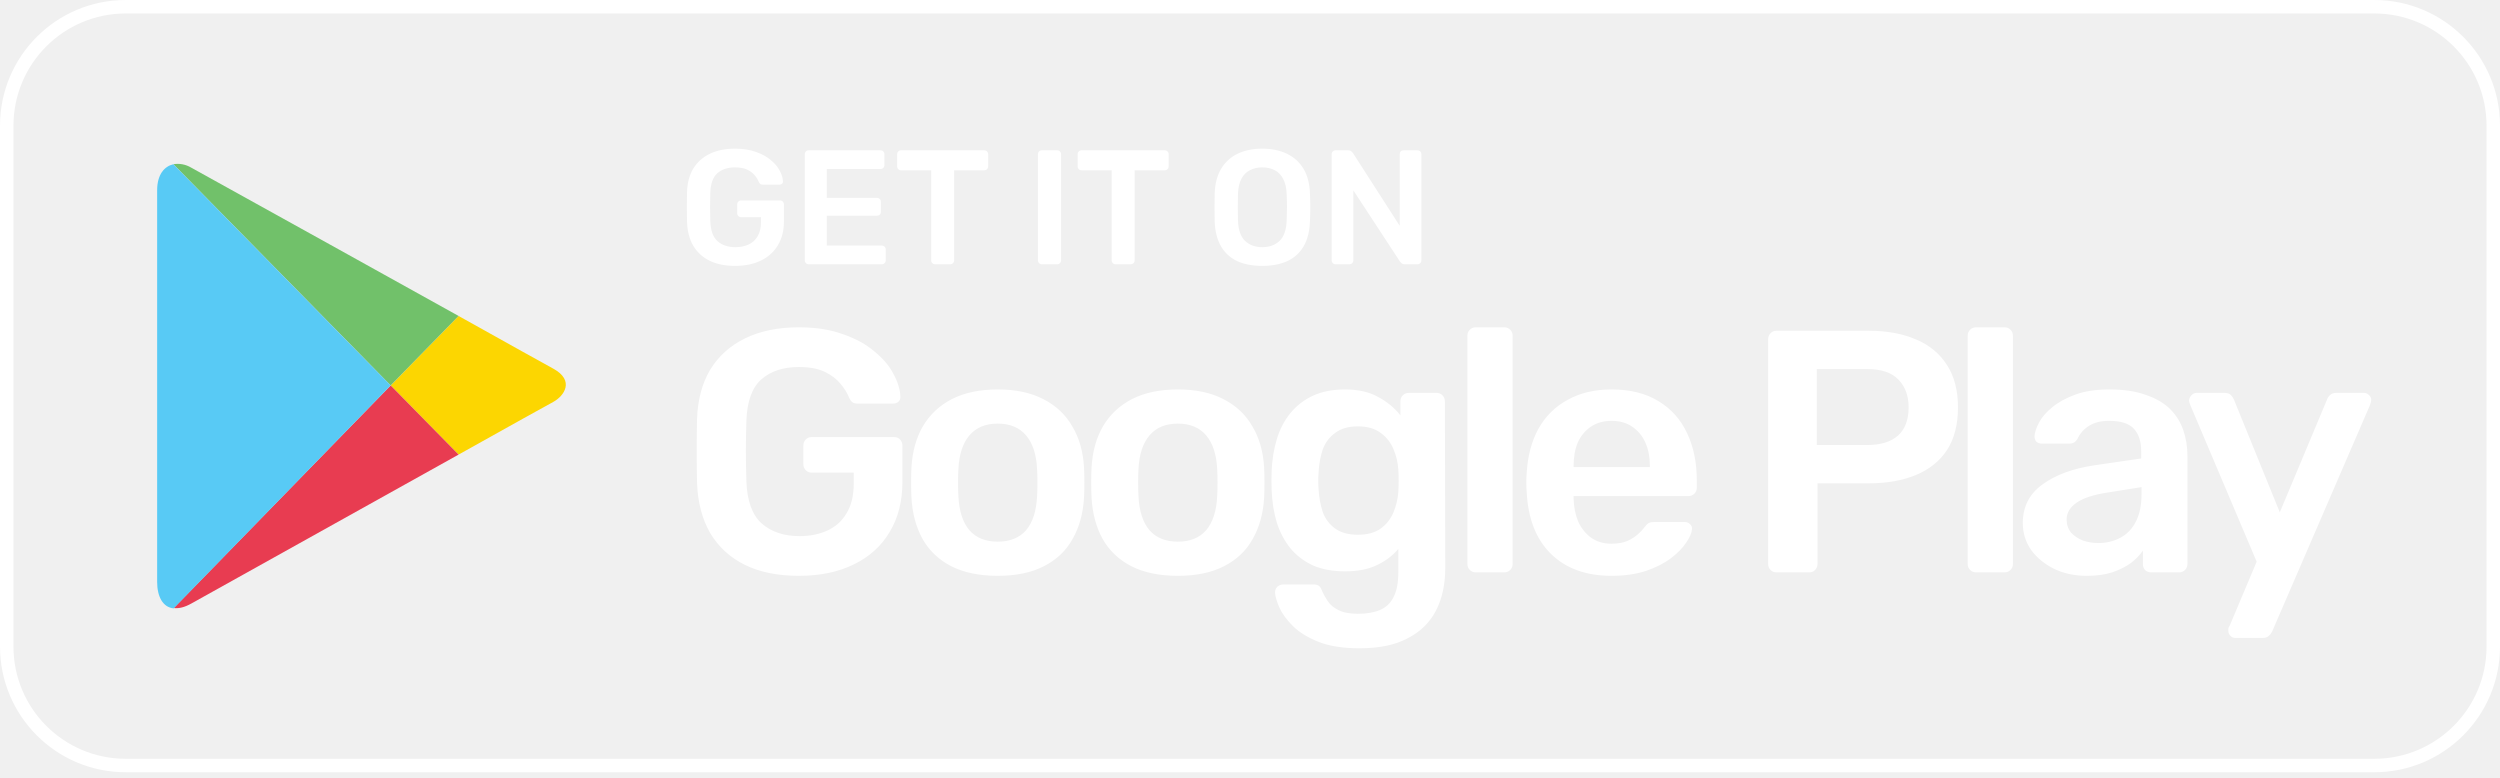
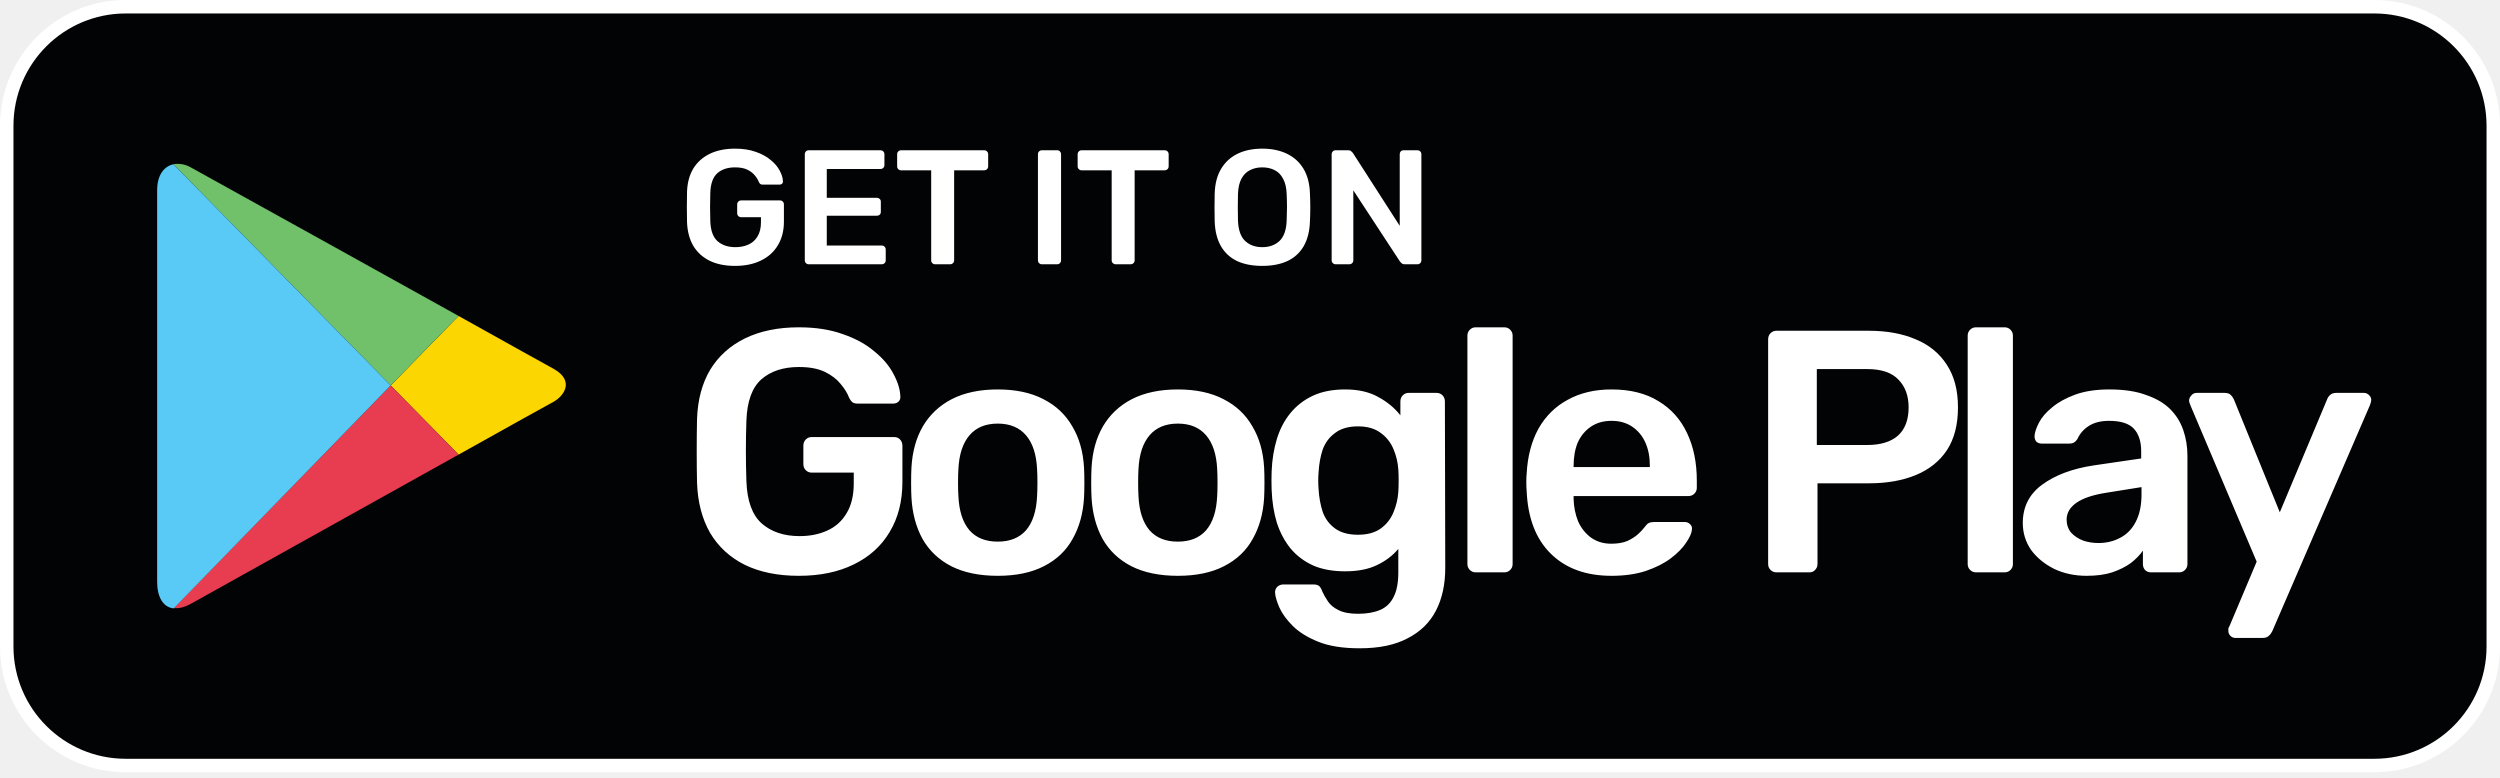
<svg xmlns="http://www.w3.org/2000/svg" width="148" height="46" viewBox="0 0 148 46" fill="none">
+   <rect x="0.399" y="0.399" width="147.203" height="44.919" rx="7.043" fill="#020304" />
  <rect x="0.399" y="0.399" width="147.203" height="44.919" rx="7.043" stroke="white" stroke-width="0.797" />
-   <path d="M27.148 26.912C30.209 25.201 32.549 23.898 32.749 23.796C33.389 23.45 34.05 22.534 32.749 21.821C32.329 21.597 30.069 20.334 27.148 18.705L23.127 22.819L27.148 26.912Z" fill="#FCD601" />
+   <path d="M27.148 26.913C30.209 25.202 32.55 23.898 32.75 23.797C33.39 23.45 34.05 22.534 32.75 21.821C32.33 21.597 30.069 20.334 27.148 18.705L23.127 22.819L27.148 26.913Z" fill="#FCD601" />
  <path d="M23.127 22.818L10.283 35.995C10.583 36.036 10.923 35.955 11.323 35.731C12.164 35.262 21.086 30.293 27.148 26.912L23.127 22.818Z" fill="#E83C51" />
-   <path d="M23.127 22.818L27.148 18.704C27.148 18.704 12.224 10.415 11.323 9.926C10.983 9.723 10.603 9.662 10.263 9.723L23.127 22.818Z" fill="#71C16A" />
+   <path d="M23.126 22.818L27.148 18.704C27.148 18.704 12.223 10.415 11.323 9.926C10.983 9.723 10.603 9.662 10.263 9.723L23.126 22.818Z" fill="#71C16A" />
  <path d="M23.127 22.818L10.263 9.723C9.743 9.845 9.303 10.313 9.303 11.271C9.303 12.798 9.303 33.164 9.303 34.447C9.303 35.323 9.643 35.955 10.283 36.016L23.127 22.818Z" fill="#58CAF5" />
-   <path d="M43.516 15.741C42.925 15.741 42.42 15.639 42.002 15.433C41.591 15.227 41.27 14.932 41.038 14.546C40.813 14.154 40.691 13.688 40.672 13.148C40.665 12.872 40.662 12.576 40.662 12.261C40.662 11.94 40.665 11.638 40.672 11.355C40.691 10.822 40.813 10.365 41.038 9.986C41.27 9.607 41.594 9.314 42.012 9.109C42.436 8.903 42.937 8.8 43.516 8.8C43.985 8.8 44.396 8.864 44.75 8.993C45.103 9.115 45.396 9.276 45.627 9.475C45.865 9.668 46.042 9.877 46.157 10.102C46.279 10.327 46.344 10.536 46.35 10.728C46.356 10.786 46.34 10.834 46.302 10.873C46.263 10.912 46.212 10.931 46.148 10.931H45.155C45.09 10.931 45.042 10.918 45.01 10.892C44.978 10.867 44.949 10.828 44.923 10.777C44.872 10.642 44.792 10.51 44.682 10.381C44.573 10.246 44.425 10.134 44.239 10.044C44.053 9.954 43.811 9.909 43.516 9.909C43.079 9.909 42.728 10.025 42.465 10.256C42.208 10.487 42.07 10.87 42.05 11.403C42.031 11.962 42.031 12.528 42.05 13.1C42.07 13.646 42.211 14.038 42.475 14.276C42.745 14.514 43.098 14.633 43.535 14.633C43.824 14.633 44.081 14.581 44.306 14.479C44.538 14.376 44.718 14.215 44.846 13.996C44.981 13.778 45.049 13.498 45.049 13.158V12.859H43.873C43.808 12.859 43.754 12.836 43.709 12.791C43.664 12.746 43.641 12.689 43.641 12.618V12.107C43.641 12.036 43.664 11.978 43.709 11.933C43.754 11.888 43.808 11.866 43.873 11.866H46.177C46.247 11.866 46.302 11.888 46.34 11.933C46.386 11.978 46.408 12.036 46.408 12.107V13.119C46.408 13.659 46.289 14.125 46.051 14.517C45.82 14.909 45.486 15.211 45.049 15.423C44.618 15.635 44.107 15.741 43.516 15.741ZM47.875 15.645C47.811 15.645 47.756 15.623 47.711 15.578C47.666 15.533 47.644 15.478 47.644 15.414V9.138C47.644 9.067 47.666 9.009 47.711 8.964C47.756 8.919 47.811 8.897 47.875 8.897H52.117C52.188 8.897 52.246 8.919 52.291 8.964C52.336 9.009 52.358 9.067 52.358 9.138V9.774C52.358 9.838 52.336 9.893 52.291 9.938C52.246 9.983 52.188 10.005 52.117 10.005H48.945V11.712H51.905C51.976 11.712 52.033 11.734 52.078 11.779C52.123 11.818 52.146 11.872 52.146 11.943V12.541C52.146 12.611 52.123 12.669 52.078 12.714C52.033 12.753 51.976 12.772 51.905 12.772H48.945V14.536H52.194C52.265 14.536 52.323 14.559 52.368 14.604C52.413 14.649 52.435 14.707 52.435 14.777V15.414C52.435 15.478 52.413 15.533 52.368 15.578C52.323 15.623 52.265 15.645 52.194 15.645H47.875ZM55.357 15.645C55.293 15.645 55.238 15.623 55.193 15.578C55.148 15.533 55.126 15.478 55.126 15.414V10.082H53.342C53.278 10.082 53.223 10.06 53.178 10.015C53.133 9.97 53.111 9.915 53.111 9.851V9.138C53.111 9.067 53.133 9.009 53.178 8.964C53.223 8.919 53.278 8.897 53.342 8.897H58.259C58.33 8.897 58.387 8.919 58.432 8.964C58.477 9.009 58.5 9.067 58.5 9.138V9.851C58.5 9.915 58.477 9.97 58.432 10.015C58.387 10.06 58.33 10.082 58.259 10.082H56.485V15.414C56.485 15.478 56.462 15.533 56.417 15.578C56.372 15.623 56.315 15.645 56.244 15.645H55.357ZM61.677 15.645C61.613 15.645 61.558 15.623 61.513 15.578C61.468 15.533 61.446 15.478 61.446 15.414V9.128C61.446 9.064 61.468 9.009 61.513 8.964C61.558 8.919 61.613 8.897 61.677 8.897H62.583C62.654 8.897 62.709 8.919 62.747 8.964C62.792 9.009 62.815 9.064 62.815 9.128V15.414C62.815 15.478 62.792 15.533 62.747 15.578C62.709 15.623 62.654 15.645 62.583 15.645H61.677ZM66.043 15.645C65.978 15.645 65.924 15.623 65.879 15.578C65.834 15.533 65.811 15.478 65.811 15.414V10.082H64.028C63.963 10.082 63.909 10.06 63.864 10.015C63.819 9.97 63.796 9.915 63.796 9.851V9.138C63.796 9.067 63.819 9.009 63.864 8.964C63.909 8.919 63.963 8.897 64.028 8.897H68.944C69.015 8.897 69.073 8.919 69.118 8.964C69.163 9.009 69.185 9.067 69.185 9.138V9.851C69.185 9.915 69.163 9.97 69.118 10.015C69.073 10.06 69.015 10.082 68.944 10.082H67.171V15.414C67.171 15.478 67.148 15.533 67.103 15.578C67.058 15.623 67 15.645 66.93 15.645H66.043ZM74.725 15.741C74.153 15.741 73.661 15.648 73.249 15.462C72.838 15.269 72.517 14.977 72.285 14.585C72.054 14.186 71.929 13.691 71.909 13.1C71.903 12.823 71.9 12.55 71.9 12.28C71.9 12.011 71.903 11.734 71.909 11.451C71.929 10.867 72.057 10.378 72.295 9.986C72.533 9.594 72.858 9.298 73.269 9.099C73.687 8.9 74.172 8.8 74.725 8.8C75.277 8.8 75.763 8.9 76.18 9.099C76.598 9.298 76.926 9.594 77.164 9.986C77.401 10.378 77.53 10.867 77.549 11.451C77.562 11.734 77.569 12.011 77.569 12.28C77.569 12.55 77.562 12.823 77.549 13.1C77.53 13.691 77.405 14.186 77.173 14.585C76.942 14.977 76.617 15.269 76.2 15.462C75.788 15.648 75.297 15.741 74.725 15.741ZM74.725 14.633C75.142 14.633 75.483 14.511 75.746 14.266C76.01 14.016 76.151 13.611 76.171 13.052C76.183 12.769 76.19 12.509 76.19 12.271C76.19 12.027 76.183 11.766 76.171 11.49C76.158 11.117 76.087 10.815 75.959 10.584C75.836 10.346 75.669 10.176 75.457 10.073C75.245 9.964 75.001 9.909 74.725 9.909C74.455 9.909 74.214 9.964 74.001 10.073C73.789 10.176 73.619 10.346 73.491 10.584C73.368 10.815 73.301 11.117 73.288 11.49C73.282 11.766 73.278 12.027 73.278 12.271C73.278 12.509 73.282 12.769 73.288 13.052C73.307 13.611 73.449 14.016 73.712 14.266C73.976 14.511 74.313 14.633 74.725 14.633ZM79.066 15.645C79.001 15.645 78.947 15.623 78.902 15.578C78.857 15.533 78.834 15.478 78.834 15.414V9.138C78.834 9.067 78.857 9.009 78.902 8.964C78.947 8.919 79.001 8.897 79.066 8.897H79.808C79.898 8.897 79.962 8.919 80.001 8.964C80.046 9.003 80.075 9.032 80.088 9.051L82.864 13.37V9.138C82.864 9.067 82.883 9.009 82.922 8.964C82.967 8.919 83.025 8.897 83.096 8.897H83.905C83.976 8.897 84.034 8.919 84.079 8.964C84.124 9.009 84.146 9.067 84.146 9.138V15.404C84.146 15.475 84.124 15.533 84.079 15.578C84.034 15.623 83.979 15.645 83.915 15.645H83.163C83.073 15.645 83.009 15.623 82.97 15.578C82.932 15.533 82.903 15.504 82.883 15.491L80.117 11.268V15.414C80.117 15.478 80.094 15.533 80.049 15.578C80.004 15.623 79.946 15.645 79.876 15.645H79.066Z" fill="white" />
-   <path d="M47.293 34.089C46.04 34.089 44.971 33.871 44.085 33.435C43.213 32.999 42.532 32.372 42.042 31.555C41.565 30.724 41.306 29.736 41.265 28.592C41.252 28.006 41.245 27.38 41.245 26.712C41.245 26.031 41.252 25.391 41.265 24.792C41.306 23.661 41.565 22.694 42.042 21.89C42.532 21.087 43.22 20.467 44.105 20.031C45.005 19.595 46.067 19.377 47.293 19.377C48.287 19.377 49.159 19.513 49.908 19.786C50.657 20.045 51.277 20.385 51.768 20.808C52.272 21.216 52.646 21.659 52.892 22.136C53.15 22.612 53.286 23.055 53.3 23.464C53.314 23.586 53.28 23.689 53.198 23.77C53.116 23.852 53.007 23.893 52.871 23.893H50.767C50.63 23.893 50.528 23.866 50.46 23.811C50.392 23.757 50.331 23.675 50.276 23.566C50.167 23.28 49.997 23.001 49.765 22.728C49.534 22.442 49.22 22.204 48.825 22.013C48.43 21.822 47.92 21.727 47.293 21.727C46.367 21.727 45.624 21.972 45.066 22.462C44.521 22.953 44.228 23.763 44.187 24.894C44.146 26.079 44.146 27.278 44.187 28.49C44.228 29.648 44.528 30.479 45.086 30.983C45.658 31.487 46.408 31.739 47.334 31.739C47.947 31.739 48.492 31.63 48.968 31.412C49.459 31.194 49.84 30.854 50.113 30.39C50.399 29.927 50.542 29.335 50.542 28.613V27.979H48.049C47.913 27.979 47.797 27.932 47.702 27.836C47.606 27.741 47.559 27.618 47.559 27.468V26.386C47.559 26.236 47.606 26.113 47.702 26.018C47.797 25.922 47.913 25.875 48.049 25.875H52.932C53.082 25.875 53.198 25.922 53.28 26.018C53.375 26.113 53.423 26.236 53.423 26.386V28.531C53.423 29.675 53.171 30.663 52.667 31.494C52.176 32.325 51.468 32.965 50.542 33.414C49.629 33.864 48.546 34.089 47.293 34.089ZM59.066 34.089C57.976 34.089 57.057 33.898 56.308 33.517C55.572 33.135 55.007 32.597 54.612 31.902C54.23 31.208 54.012 30.397 53.958 29.471C53.944 29.226 53.938 28.926 53.938 28.572C53.938 28.218 53.944 27.918 53.958 27.673C54.012 26.733 54.237 25.922 54.632 25.241C55.041 24.547 55.613 24.009 56.349 23.627C57.098 23.246 58.004 23.055 59.066 23.055C60.129 23.055 61.028 23.246 61.763 23.627C62.512 24.009 63.084 24.547 63.48 25.241C63.888 25.922 64.12 26.733 64.174 27.673C64.188 27.918 64.195 28.218 64.195 28.572C64.195 28.926 64.188 29.226 64.174 29.471C64.12 30.397 63.895 31.208 63.5 31.902C63.118 32.597 62.553 33.135 61.804 33.517C61.069 33.898 60.156 34.089 59.066 34.089ZM59.066 32.066C59.788 32.066 60.346 31.841 60.742 31.392C61.137 30.928 61.355 30.254 61.395 29.369C61.409 29.164 61.416 28.899 61.416 28.572C61.416 28.245 61.409 27.979 61.395 27.775C61.355 26.903 61.137 26.236 60.742 25.773C60.346 25.309 59.788 25.078 59.066 25.078C58.344 25.078 57.786 25.309 57.391 25.773C56.996 26.236 56.778 26.903 56.737 27.775C56.723 27.979 56.716 28.245 56.716 28.572C56.716 28.899 56.723 29.164 56.737 29.369C56.778 30.254 56.996 30.928 57.391 31.392C57.786 31.841 58.344 32.066 59.066 32.066ZM69.728 34.089C68.638 34.089 67.719 33.898 66.969 33.517C66.234 33.135 65.668 32.597 65.273 31.902C64.892 31.208 64.674 30.397 64.62 29.471C64.606 29.226 64.599 28.926 64.599 28.572C64.599 28.218 64.606 27.918 64.62 27.673C64.674 26.733 64.899 25.922 65.294 25.241C65.703 24.547 66.275 24.009 67.01 23.627C67.759 23.246 68.665 23.055 69.728 23.055C70.79 23.055 71.689 23.246 72.425 23.627C73.174 24.009 73.746 24.547 74.141 25.241C74.55 25.922 74.781 26.733 74.836 27.673C74.849 27.918 74.856 28.218 74.856 28.572C74.856 28.926 74.849 29.226 74.836 29.471C74.781 30.397 74.557 31.208 74.162 31.902C73.78 32.597 73.215 33.135 72.466 33.517C71.73 33.898 70.817 34.089 69.728 34.089ZM69.728 32.066C70.45 32.066 71.008 31.841 71.403 31.392C71.798 30.928 72.016 30.254 72.057 29.369C72.071 29.164 72.077 28.899 72.077 28.572C72.077 28.245 72.071 27.979 72.057 27.775C72.016 26.903 71.798 26.236 71.403 25.773C71.008 25.309 70.45 25.078 69.728 25.078C69.006 25.078 68.447 25.309 68.052 25.773C67.657 26.236 67.439 26.903 67.398 27.775C67.385 27.979 67.378 28.245 67.378 28.572C67.378 28.899 67.385 29.164 67.398 29.369C67.439 30.254 67.657 30.928 68.052 31.392C68.447 31.841 69.006 32.066 69.728 32.066ZM80.491 38.379C79.497 38.379 78.68 38.25 78.04 37.991C77.399 37.732 76.895 37.419 76.528 37.051C76.16 36.684 75.894 36.316 75.731 35.948C75.581 35.594 75.499 35.315 75.486 35.11C75.472 34.974 75.513 34.851 75.608 34.742C75.717 34.647 75.84 34.599 75.976 34.599H77.754C77.89 34.599 77.999 34.627 78.08 34.681C78.162 34.749 78.23 34.865 78.285 35.029C78.367 35.206 78.475 35.396 78.612 35.601C78.748 35.805 78.952 35.975 79.225 36.111C79.511 36.261 79.899 36.336 80.389 36.336C80.907 36.336 81.343 36.261 81.697 36.111C82.051 35.962 82.317 35.71 82.494 35.355C82.684 35.001 82.78 34.511 82.78 33.884V32.495C82.453 32.89 82.031 33.21 81.513 33.455C81.009 33.7 80.382 33.823 79.633 33.823C78.898 33.823 78.264 33.707 77.733 33.476C77.202 33.23 76.759 32.897 76.405 32.474C76.051 32.038 75.778 31.528 75.588 30.942C75.411 30.356 75.308 29.709 75.281 29.001C75.267 28.633 75.267 28.265 75.281 27.898C75.308 27.216 75.411 26.583 75.588 25.997C75.765 25.412 76.03 24.901 76.385 24.465C76.752 24.015 77.202 23.668 77.733 23.423C78.264 23.178 78.898 23.055 79.633 23.055C80.41 23.055 81.064 23.205 81.595 23.505C82.126 23.791 82.562 24.152 82.903 24.587V23.77C82.903 23.62 82.95 23.498 83.046 23.402C83.141 23.307 83.257 23.259 83.393 23.259H85.048C85.184 23.259 85.3 23.307 85.395 23.402C85.491 23.498 85.538 23.62 85.538 23.77L85.559 33.619C85.559 34.599 85.375 35.444 85.007 36.152C84.639 36.861 84.081 37.406 83.332 37.787C82.596 38.182 81.649 38.379 80.491 38.379ZM80.389 31.657C80.948 31.657 81.397 31.535 81.738 31.289C82.078 31.044 82.33 30.724 82.494 30.329C82.657 29.934 82.753 29.532 82.78 29.123C82.793 28.946 82.8 28.722 82.8 28.449C82.8 28.177 82.793 27.959 82.78 27.795C82.753 27.373 82.657 26.971 82.494 26.59C82.33 26.195 82.078 25.875 81.738 25.63C81.397 25.371 80.948 25.241 80.389 25.241C79.831 25.241 79.381 25.371 79.041 25.63C78.7 25.875 78.455 26.202 78.305 26.61C78.169 27.019 78.087 27.468 78.06 27.959C78.033 28.286 78.033 28.619 78.06 28.96C78.087 29.437 78.169 29.886 78.305 30.309C78.455 30.717 78.7 31.044 79.041 31.289C79.381 31.535 79.831 31.657 80.389 31.657ZM87.361 33.884C87.225 33.884 87.109 33.837 87.014 33.741C86.918 33.646 86.871 33.53 86.871 33.394V19.868C86.871 19.731 86.918 19.616 87.014 19.52C87.109 19.425 87.225 19.377 87.361 19.377H89.057C89.193 19.377 89.309 19.425 89.404 19.52C89.5 19.616 89.547 19.731 89.547 19.868V33.394C89.547 33.53 89.5 33.646 89.404 33.741C89.309 33.837 89.193 33.884 89.057 33.884H87.361ZM95.404 34.089C93.892 34.089 92.694 33.653 91.808 32.781C90.923 31.909 90.446 30.67 90.378 29.062C90.364 28.926 90.358 28.756 90.358 28.551C90.358 28.334 90.364 28.163 90.378 28.041C90.432 27.019 90.664 26.134 91.073 25.384C91.495 24.635 92.074 24.063 92.809 23.668C93.545 23.259 94.41 23.055 95.404 23.055C96.508 23.055 97.434 23.287 98.183 23.75C98.932 24.199 99.498 24.833 99.879 25.65C100.26 26.454 100.451 27.387 100.451 28.449V28.878C100.451 29.015 100.403 29.13 100.308 29.226C100.213 29.321 100.09 29.369 99.94 29.369H93.157C93.157 29.369 93.157 29.389 93.157 29.43C93.157 29.471 93.157 29.505 93.157 29.532C93.17 30.009 93.259 30.452 93.422 30.86C93.599 31.255 93.851 31.575 94.178 31.821C94.519 32.066 94.921 32.188 95.384 32.188C95.765 32.188 96.085 32.134 96.344 32.025C96.603 31.902 96.814 31.766 96.978 31.616C97.141 31.466 97.257 31.344 97.325 31.248C97.448 31.085 97.543 30.99 97.611 30.962C97.693 30.922 97.808 30.901 97.958 30.901H99.716C99.852 30.901 99.961 30.942 100.042 31.024C100.138 31.105 100.179 31.208 100.165 31.33C100.151 31.548 100.036 31.814 99.818 32.127C99.613 32.44 99.314 32.747 98.919 33.047C98.524 33.346 98.026 33.598 97.427 33.803C96.841 33.993 96.167 34.089 95.404 34.089ZM93.157 27.652H97.672V27.591C97.672 27.06 97.584 26.597 97.407 26.202C97.23 25.807 96.971 25.493 96.63 25.262C96.29 25.03 95.881 24.914 95.404 24.914C94.927 24.914 94.519 25.03 94.178 25.262C93.838 25.493 93.579 25.807 93.402 26.202C93.238 26.597 93.157 27.06 93.157 27.591V27.652ZM105.164 33.884C105.028 33.884 104.912 33.837 104.817 33.741C104.721 33.646 104.674 33.53 104.674 33.394V20.092C104.674 19.942 104.721 19.82 104.817 19.725C104.912 19.629 105.028 19.581 105.164 19.581H110.64C111.703 19.581 112.629 19.752 113.419 20.092C114.209 20.419 114.822 20.923 115.258 21.604C115.694 22.272 115.912 23.11 115.912 24.117C115.912 25.139 115.694 25.984 115.258 26.651C114.822 27.305 114.209 27.795 113.419 28.122C112.629 28.449 111.703 28.613 110.64 28.613H107.596V33.394C107.596 33.53 107.548 33.646 107.453 33.741C107.371 33.837 107.255 33.884 107.105 33.884H105.164ZM107.555 26.345H110.538C111.328 26.345 111.934 26.161 112.356 25.793C112.779 25.412 112.99 24.853 112.99 24.117C112.99 23.436 112.792 22.892 112.397 22.483C112.002 22.061 111.382 21.849 110.538 21.849H107.555V26.345ZM116.978 33.884C116.842 33.884 116.726 33.837 116.63 33.741C116.535 33.646 116.487 33.53 116.487 33.394V19.868C116.487 19.731 116.535 19.616 116.63 19.52C116.726 19.425 116.842 19.377 116.978 19.377H118.674C118.81 19.377 118.926 19.425 119.021 19.52C119.116 19.616 119.164 19.731 119.164 19.868V33.394C119.164 33.53 119.116 33.646 119.021 33.741C118.926 33.837 118.81 33.884 118.674 33.884H116.978ZM123.529 34.089C122.821 34.089 122.181 33.952 121.609 33.68C121.037 33.394 120.58 33.019 120.24 32.556C119.913 32.079 119.749 31.548 119.749 30.962C119.749 30.009 120.131 29.253 120.894 28.694C121.67 28.122 122.692 27.741 123.959 27.55L126.758 27.142V26.712C126.758 26.14 126.615 25.698 126.329 25.384C126.043 25.071 125.552 24.914 124.858 24.914C124.367 24.914 123.965 25.017 123.652 25.221C123.352 25.412 123.128 25.67 122.978 25.997C122.869 26.174 122.712 26.263 122.508 26.263H120.894C120.744 26.263 120.628 26.222 120.546 26.14C120.478 26.059 120.444 25.95 120.444 25.813C120.458 25.596 120.546 25.33 120.71 25.017C120.873 24.703 121.132 24.404 121.486 24.117C121.84 23.818 122.297 23.566 122.855 23.361C123.414 23.157 124.088 23.055 124.878 23.055C125.736 23.055 126.458 23.164 127.044 23.382C127.643 23.586 128.12 23.866 128.474 24.22C128.828 24.574 129.087 24.989 129.251 25.466C129.414 25.943 129.496 26.447 129.496 26.978V33.394C129.496 33.53 129.448 33.646 129.353 33.741C129.257 33.837 129.142 33.884 129.005 33.884H127.35C127.2 33.884 127.078 33.837 126.983 33.741C126.901 33.646 126.86 33.53 126.86 33.394V32.597C126.683 32.856 126.444 33.101 126.145 33.333C125.845 33.55 125.477 33.734 125.041 33.884C124.619 34.02 124.115 34.089 123.529 34.089ZM124.224 32.148C124.701 32.148 125.13 32.045 125.511 31.841C125.906 31.637 126.213 31.323 126.431 30.901C126.662 30.465 126.778 29.92 126.778 29.267V28.837L124.735 29.164C123.931 29.287 123.332 29.485 122.937 29.757C122.542 30.029 122.344 30.363 122.344 30.758C122.344 31.058 122.433 31.317 122.61 31.535C122.801 31.739 123.039 31.895 123.325 32.005C123.611 32.1 123.911 32.148 124.224 32.148ZM132.328 37.766C132.219 37.766 132.124 37.726 132.042 37.644C131.96 37.562 131.919 37.467 131.919 37.358C131.919 37.303 131.919 37.249 131.919 37.194C131.933 37.154 131.96 37.099 132.001 37.031L133.595 33.251L129.672 23.995C129.617 23.859 129.59 23.763 129.59 23.709C129.604 23.586 129.651 23.484 129.733 23.402C129.815 23.307 129.917 23.259 130.04 23.259H131.695C131.858 23.259 131.981 23.3 132.062 23.382C132.144 23.464 132.205 23.552 132.246 23.648L134.964 30.329L137.763 23.648C137.804 23.539 137.865 23.45 137.947 23.382C138.029 23.3 138.151 23.259 138.315 23.259H139.949C140.058 23.259 140.154 23.3 140.235 23.382C140.331 23.464 140.378 23.559 140.378 23.668C140.378 23.75 140.351 23.859 140.297 23.995L134.514 37.378C134.46 37.487 134.392 37.576 134.31 37.644C134.228 37.726 134.106 37.766 133.942 37.766H132.328Z" fill="white" />
+   <path d="M43.516 15.741C42.925 15.741 42.42 15.638 42.002 15.432C41.591 15.227 41.27 14.931 41.038 14.546C40.813 14.153 40.691 13.688 40.672 13.148C40.665 12.871 40.662 12.576 40.662 12.261C40.662 11.939 40.665 11.637 40.672 11.354C40.691 10.821 40.813 10.365 41.038 9.986C41.27 9.606 41.594 9.314 42.012 9.108C42.436 8.903 42.937 8.8 43.516 8.8C43.985 8.8 44.396 8.864 44.75 8.993C45.103 9.115 45.396 9.275 45.627 9.475C45.865 9.667 46.042 9.876 46.157 10.101C46.279 10.326 46.344 10.535 46.35 10.728C46.356 10.786 46.34 10.834 46.302 10.873C46.263 10.911 46.212 10.93 46.148 10.93H45.155C45.09 10.93 45.042 10.917 45.01 10.892C44.978 10.866 44.949 10.828 44.923 10.776C44.872 10.641 44.792 10.509 44.682 10.381C44.573 10.246 44.425 10.133 44.239 10.043C44.053 9.953 43.811 9.908 43.516 9.908C43.079 9.908 42.728 10.024 42.465 10.255C42.208 10.487 42.07 10.869 42.05 11.403C42.031 11.962 42.031 12.527 42.05 13.099C42.07 13.646 42.211 14.038 42.475 14.276C42.745 14.513 43.098 14.632 43.535 14.632C43.824 14.632 44.081 14.581 44.306 14.478C44.538 14.375 44.718 14.214 44.846 13.996C44.981 13.777 45.049 13.498 45.049 13.157V12.858H43.873C43.808 12.858 43.754 12.836 43.709 12.791C43.664 12.746 43.641 12.688 43.641 12.617V12.106C43.641 12.036 43.664 11.978 43.709 11.933C43.754 11.888 43.808 11.865 43.873 11.865H46.177C46.247 11.865 46.302 11.888 46.34 11.933C46.386 11.978 46.408 12.036 46.408 12.106V13.119C46.408 13.659 46.289 14.124 46.051 14.517C45.82 14.909 45.486 15.211 45.049 15.423C44.618 15.635 44.107 15.741 43.516 15.741ZM47.875 15.645C47.811 15.645 47.756 15.622 47.711 15.577C47.666 15.532 47.644 15.477 47.644 15.413V9.137C47.644 9.066 47.666 9.009 47.711 8.964C47.756 8.919 47.811 8.896 47.875 8.896H52.117C52.188 8.896 52.246 8.919 52.291 8.964C52.336 9.009 52.358 9.066 52.358 9.137V9.773C52.358 9.838 52.336 9.892 52.291 9.937C52.246 9.982 52.188 10.005 52.117 10.005H48.945V11.711H51.905C51.976 11.711 52.033 11.734 52.078 11.779C52.123 11.817 52.146 11.872 52.146 11.943V12.54C52.146 12.611 52.123 12.669 52.078 12.714C52.033 12.752 51.976 12.772 51.905 12.772H48.945V14.536H52.194C52.265 14.536 52.323 14.558 52.368 14.603C52.413 14.648 52.435 14.706 52.435 14.777V15.413C52.435 15.477 52.413 15.532 52.368 15.577C52.323 15.622 52.265 15.645 52.194 15.645H47.875ZM55.357 15.645C55.293 15.645 55.238 15.622 55.193 15.577C55.148 15.532 55.126 15.477 55.126 15.413V10.082H53.342C53.278 10.082 53.223 10.059 53.178 10.014C53.133 9.969 53.111 9.915 53.111 9.851V9.137C53.111 9.066 53.133 9.009 53.178 8.964C53.223 8.919 53.278 8.896 53.342 8.896H58.259C58.33 8.896 58.387 8.919 58.432 8.964C58.477 9.009 58.5 9.066 58.5 9.137V9.851C58.5 9.915 58.477 9.969 58.432 10.014C58.387 10.059 58.33 10.082 58.259 10.082H56.485V15.413C56.485 15.477 56.462 15.532 56.417 15.577C56.372 15.622 56.315 15.645 56.244 15.645H55.357ZM61.677 15.645C61.613 15.645 61.558 15.622 61.513 15.577C61.468 15.532 61.446 15.477 61.446 15.413V9.128C61.446 9.063 61.468 9.009 61.513 8.964C61.558 8.919 61.613 8.896 61.677 8.896H62.583C62.654 8.896 62.709 8.919 62.747 8.964C62.792 9.009 62.815 9.063 62.815 9.128V15.413C62.815 15.477 62.792 15.532 62.747 15.577C62.709 15.622 62.654 15.645 62.583 15.645H61.677ZM66.043 15.645C65.978 15.645 65.924 15.622 65.879 15.577C65.834 15.532 65.811 15.477 65.811 15.413V10.082H64.028C63.963 10.082 63.909 10.059 63.864 10.014C63.819 9.969 63.796 9.915 63.796 9.851V9.137C63.796 9.066 63.819 9.009 63.864 8.964C63.909 8.919 63.963 8.896 64.028 8.896H68.944C69.015 8.896 69.073 8.919 69.118 8.964C69.163 9.009 69.185 9.066 69.185 9.137V9.851C69.185 9.915 69.163 9.969 69.118 10.014C69.073 10.059 69.015 10.082 68.944 10.082H67.171V15.413C67.171 15.477 67.148 15.532 67.103 15.577C67.058 15.622 67 15.645 66.93 15.645H66.043ZM74.725 15.741C74.153 15.741 73.661 15.648 73.249 15.461C72.838 15.268 72.517 14.976 72.285 14.584C72.054 14.186 71.929 13.691 71.909 13.099C71.903 12.823 71.9 12.55 71.9 12.28C71.9 12.01 71.903 11.734 71.909 11.451C71.929 10.866 72.057 10.378 72.295 9.986C72.533 9.593 72.858 9.298 73.269 9.099C73.687 8.899 74.172 8.8 74.725 8.8C75.277 8.8 75.763 8.899 76.18 9.099C76.598 9.298 76.926 9.593 77.164 9.986C77.401 10.378 77.53 10.866 77.549 11.451C77.562 11.734 77.569 12.01 77.569 12.28C77.569 12.55 77.562 12.823 77.549 13.099C77.53 13.691 77.405 14.186 77.173 14.584C76.942 14.976 76.617 15.268 76.2 15.461C75.788 15.648 75.297 15.741 74.725 15.741ZM74.725 14.632C75.142 14.632 75.483 14.51 75.746 14.266C76.01 14.015 76.151 13.61 76.171 13.051C76.183 12.768 76.19 12.508 76.19 12.27C76.19 12.026 76.183 11.766 76.171 11.489C76.158 11.117 76.087 10.815 75.959 10.583C75.836 10.345 75.669 10.175 75.457 10.072C75.245 9.963 75.001 9.908 74.725 9.908C74.455 9.908 74.214 9.963 74.001 10.072C73.789 10.175 73.619 10.345 73.491 10.583C73.368 10.815 73.301 11.117 73.288 11.489C73.282 11.766 73.278 12.026 73.278 12.27C73.278 12.508 73.282 12.768 73.288 13.051C73.307 13.61 73.449 14.015 73.712 14.266C73.976 14.51 74.313 14.632 74.725 14.632ZM79.066 15.645C79.001 15.645 78.947 15.622 78.902 15.577C78.857 15.532 78.834 15.477 78.834 15.413V9.137C78.834 9.066 78.857 9.009 78.902 8.964C78.947 8.919 79.001 8.896 79.066 8.896H79.808C79.898 8.896 79.962 8.919 80.001 8.964C80.046 9.002 80.075 9.031 80.088 9.05L82.864 13.369V9.137C82.864 9.066 82.883 9.009 82.922 8.964C82.967 8.919 83.025 8.896 83.096 8.896H83.905C83.976 8.896 84.034 8.919 84.079 8.964C84.124 9.009 84.146 9.066 84.146 9.137V15.403C84.146 15.474 84.124 15.532 84.079 15.577C84.034 15.622 83.979 15.645 83.915 15.645H83.163C83.073 15.645 83.009 15.622 82.97 15.577C82.932 15.532 82.903 15.503 82.883 15.49L80.117 11.268V15.413C80.117 15.477 80.094 15.532 80.049 15.577C80.004 15.622 79.946 15.645 79.876 15.645H79.066Z" fill="white" />
+   <path d="M47.293 34.088C46.04 34.088 44.971 33.87 44.085 33.434C43.213 32.998 42.532 32.372 42.042 31.555C41.565 30.724 41.306 29.736 41.265 28.592C41.252 28.006 41.245 27.379 41.245 26.712C41.245 26.031 41.252 25.391 41.265 24.791C41.306 23.661 41.565 22.694 42.042 21.89C42.532 21.086 43.22 20.466 44.105 20.031C45.005 19.595 46.067 19.377 47.293 19.377C48.287 19.377 49.159 19.513 49.908 19.785C50.657 20.044 51.277 20.385 51.768 20.807C52.272 21.216 52.646 21.658 52.892 22.135C53.15 22.612 53.286 23.055 53.3 23.463C53.314 23.586 53.28 23.688 53.198 23.77C53.116 23.851 53.007 23.892 52.871 23.892H50.767C50.63 23.892 50.528 23.865 50.46 23.811C50.392 23.756 50.331 23.674 50.276 23.565C50.167 23.279 49.997 23 49.765 22.728C49.534 22.442 49.22 22.203 48.825 22.012C48.43 21.822 47.92 21.727 47.293 21.727C46.367 21.727 45.624 21.972 45.066 22.462C44.521 22.952 44.228 23.763 44.187 24.893C44.146 26.079 44.146 27.277 44.187 28.49C44.228 29.648 44.528 30.478 45.086 30.982C45.658 31.486 46.408 31.738 47.334 31.738C47.947 31.738 48.492 31.629 48.968 31.412C49.459 31.194 49.84 30.853 50.113 30.39C50.399 29.927 50.542 29.334 50.542 28.612V27.979H48.049C47.913 27.979 47.797 27.931 47.702 27.836C47.606 27.74 47.559 27.618 47.559 27.468V26.385C47.559 26.235 47.606 26.113 47.702 26.017C47.797 25.922 47.913 25.874 48.049 25.874H52.932C53.082 25.874 53.198 25.922 53.28 26.017C53.375 26.113 53.423 26.235 53.423 26.385V28.53C53.423 29.675 53.171 30.662 52.667 31.493C52.176 32.324 51.468 32.964 50.542 33.414C49.629 33.863 48.546 34.088 47.293 34.088ZM59.066 34.088C57.976 34.088 57.057 33.897 56.308 33.516C55.572 33.135 55.007 32.596 54.612 31.902C54.23 31.207 54.012 30.397 53.958 29.47C53.944 29.225 53.938 28.925 53.938 28.571C53.938 28.217 53.944 27.918 53.958 27.672C54.012 26.732 54.237 25.922 54.632 25.241C55.041 24.546 55.613 24.008 56.349 23.627C57.098 23.245 58.004 23.055 59.066 23.055C60.129 23.055 61.028 23.245 61.763 23.627C62.512 24.008 63.084 24.546 63.48 25.241C63.888 25.922 64.12 26.732 64.174 27.672C64.188 27.918 64.195 28.217 64.195 28.571C64.195 28.925 64.188 29.225 64.174 29.47C64.12 30.397 63.895 31.207 63.5 31.902C63.118 32.596 62.553 33.135 61.804 33.516C61.069 33.897 60.156 34.088 59.066 34.088ZM59.066 32.065C59.788 32.065 60.346 31.84 60.742 31.391C61.137 30.928 61.355 30.254 61.395 29.368C61.409 29.164 61.416 28.898 61.416 28.571C61.416 28.244 61.409 27.979 61.395 27.774C61.355 26.903 61.137 26.235 60.742 25.772C60.346 25.309 59.788 25.077 59.066 25.077C58.344 25.077 57.786 25.309 57.391 25.772C56.996 26.235 56.778 26.903 56.737 27.774C56.723 27.979 56.716 28.244 56.716 28.571C56.716 28.898 56.723 29.164 56.737 29.368C56.778 30.254 56.996 30.928 57.391 31.391C57.786 31.84 58.344 32.065 59.066 32.065ZM69.728 34.088C68.638 34.088 67.719 33.897 66.969 33.516C66.234 33.135 65.668 32.596 65.273 31.902C64.892 31.207 64.674 30.397 64.62 29.47C64.606 29.225 64.599 28.925 64.599 28.571C64.599 28.217 64.606 27.918 64.62 27.672C64.674 26.732 64.899 25.922 65.294 25.241C65.703 24.546 66.275 24.008 67.01 23.627C67.759 23.245 68.665 23.055 69.728 23.055C70.79 23.055 71.689 23.245 72.425 23.627C73.174 24.008 73.746 24.546 74.141 25.241C74.55 25.922 74.781 26.732 74.836 27.672C74.849 27.918 74.856 28.217 74.856 28.571C74.856 28.925 74.849 29.225 74.836 29.47C74.781 30.397 74.557 31.207 74.162 31.902C73.78 32.596 73.215 33.135 72.466 33.516C71.73 33.897 70.817 34.088 69.728 34.088ZM69.728 32.065C70.45 32.065 71.008 31.84 71.403 31.391C71.798 30.928 72.016 30.254 72.057 29.368C72.071 29.164 72.077 28.898 72.077 28.571C72.077 28.244 72.071 27.979 72.057 27.774C72.016 26.903 71.798 26.235 71.403 25.772C71.008 25.309 70.45 25.077 69.728 25.077C69.006 25.077 68.447 25.309 68.052 25.772C67.657 26.235 67.439 26.903 67.398 27.774C67.385 27.979 67.378 28.244 67.378 28.571C67.378 28.898 67.385 29.164 67.398 29.368C67.439 30.254 67.657 30.928 68.052 31.391C68.447 31.84 69.006 32.065 69.728 32.065ZM80.491 38.379C79.497 38.379 78.68 38.249 78.04 37.991C77.399 37.732 76.895 37.419 76.528 37.051C76.16 36.683 75.894 36.315 75.731 35.947C75.581 35.593 75.499 35.314 75.486 35.11C75.472 34.974 75.513 34.851 75.608 34.742C75.717 34.647 75.84 34.599 75.976 34.599H77.754C77.89 34.599 77.999 34.626 78.08 34.681C78.162 34.749 78.23 34.864 78.285 35.028C78.367 35.205 78.475 35.396 78.612 35.6C78.748 35.804 78.952 35.975 79.225 36.111C79.511 36.261 79.899 36.336 80.389 36.336C80.907 36.336 81.343 36.261 81.697 36.111C82.051 35.961 82.317 35.709 82.494 35.355C82.684 35.001 82.78 34.51 82.78 33.884V32.494C82.453 32.889 82.031 33.209 81.513 33.455C81.009 33.7 80.382 33.822 79.633 33.822C78.898 33.822 78.264 33.707 77.733 33.475C77.202 33.23 76.759 32.896 76.405 32.474C76.051 32.038 75.778 31.527 75.588 30.942C75.411 30.356 75.308 29.709 75.281 29C75.267 28.633 75.267 28.265 75.281 27.897C75.308 27.216 75.411 26.583 75.588 25.997C75.765 25.411 76.03 24.9 76.385 24.464C76.752 24.015 77.202 23.668 77.733 23.422C78.264 23.177 78.898 23.055 79.633 23.055C80.41 23.055 81.064 23.204 81.595 23.504C82.126 23.79 82.562 24.151 82.903 24.587V23.77C82.903 23.62 82.95 23.497 83.046 23.402C83.141 23.307 83.257 23.259 83.393 23.259H85.048C85.184 23.259 85.3 23.307 85.395 23.402C85.491 23.497 85.538 23.62 85.538 23.77L85.559 33.618C85.559 34.599 85.375 35.444 85.007 36.152C84.639 36.86 84.081 37.405 83.332 37.786C82.596 38.181 81.649 38.379 80.491 38.379ZM80.389 31.657C80.948 31.657 81.397 31.534 81.738 31.289C82.078 31.044 82.33 30.724 82.494 30.328C82.657 29.933 82.753 29.532 82.78 29.123C82.793 28.946 82.8 28.721 82.8 28.449C82.8 28.176 82.793 27.958 82.78 27.795C82.753 27.373 82.657 26.971 82.494 26.589C82.33 26.194 82.078 25.874 81.738 25.629C81.397 25.37 80.948 25.241 80.389 25.241C79.831 25.241 79.381 25.37 79.041 25.629C78.7 25.874 78.455 26.201 78.305 26.61C78.169 27.018 78.087 27.468 78.06 27.958C78.033 28.285 78.033 28.619 78.06 28.96C78.087 29.436 78.169 29.886 78.305 30.308C78.455 30.717 78.7 31.044 79.041 31.289C79.381 31.534 79.831 31.657 80.389 31.657ZM87.361 33.884C87.225 33.884 87.109 33.836 87.014 33.741C86.918 33.645 86.871 33.53 86.871 33.393V19.867C86.871 19.731 86.918 19.615 87.014 19.52C87.109 19.424 87.225 19.377 87.361 19.377H89.057C89.193 19.377 89.309 19.424 89.404 19.52C89.5 19.615 89.547 19.731 89.547 19.867V33.393C89.547 33.53 89.5 33.645 89.404 33.741C89.309 33.836 89.193 33.884 89.057 33.884H87.361ZM95.404 34.088C93.892 34.088 92.694 33.652 91.808 32.78C90.923 31.909 90.446 30.669 90.378 29.062C90.364 28.925 90.358 28.755 90.358 28.551C90.358 28.333 90.364 28.163 90.378 28.04C90.432 27.018 90.664 26.133 91.073 25.384C91.495 24.635 92.074 24.063 92.809 23.668C93.545 23.259 94.41 23.055 95.404 23.055C96.508 23.055 97.434 23.286 98.183 23.749C98.932 24.199 99.498 24.832 99.879 25.649C100.26 26.453 100.451 27.386 100.451 28.449V28.878C100.451 29.014 100.403 29.13 100.308 29.225C100.213 29.32 100.09 29.368 99.94 29.368H93.157C93.157 29.368 93.157 29.389 93.157 29.43C93.157 29.47 93.157 29.504 93.157 29.532C93.17 30.008 93.259 30.451 93.422 30.86C93.599 31.255 93.851 31.575 94.178 31.82C94.519 32.065 94.921 32.188 95.384 32.188C95.765 32.188 96.085 32.133 96.344 32.024C96.603 31.902 96.814 31.766 96.978 31.616C97.141 31.466 97.257 31.343 97.325 31.248C97.448 31.084 97.543 30.989 97.611 30.962C97.693 30.921 97.808 30.901 97.958 30.901H99.716C99.852 30.901 99.961 30.942 100.042 31.023C100.138 31.105 100.179 31.207 100.165 31.33C100.151 31.548 100.036 31.813 99.818 32.127C99.613 32.44 99.314 32.746 98.919 33.046C98.524 33.346 98.026 33.598 97.427 33.802C96.841 33.993 96.167 34.088 95.404 34.088ZM93.157 27.652H97.672V27.591C97.672 27.059 97.584 26.596 97.407 26.201C97.23 25.806 96.971 25.493 96.63 25.261C96.29 25.03 95.881 24.914 95.404 24.914C94.927 24.914 94.519 25.03 94.178 25.261C93.838 25.493 93.579 25.806 93.402 26.201C93.238 26.596 93.157 27.059 93.157 27.591V27.652ZM105.164 33.884C105.028 33.884 104.912 33.836 104.817 33.741C104.721 33.645 104.674 33.53 104.674 33.393V20.092C104.674 19.942 104.721 19.819 104.817 19.724C104.912 19.629 105.028 19.581 105.164 19.581H110.64C111.703 19.581 112.629 19.751 113.419 20.092C114.209 20.419 114.822 20.923 115.258 21.604C115.694 22.271 115.912 23.109 115.912 24.117C115.912 25.139 115.694 25.983 115.258 26.651C114.822 27.305 114.209 27.795 113.419 28.122C112.629 28.449 111.703 28.612 110.64 28.612H107.596V33.393C107.596 33.53 107.548 33.645 107.453 33.741C107.371 33.836 107.255 33.884 107.105 33.884H105.164ZM107.555 26.344H110.538C111.328 26.344 111.934 26.16 112.356 25.793C112.779 25.411 112.99 24.853 112.99 24.117C112.99 23.436 112.792 22.891 112.397 22.483C112.002 22.06 111.382 21.849 110.538 21.849H107.555V26.344ZM116.978 33.884C116.842 33.884 116.726 33.836 116.63 33.741C116.535 33.645 116.487 33.53 116.487 33.393V19.867C116.487 19.731 116.535 19.615 116.63 19.52C116.726 19.424 116.842 19.377 116.978 19.377H118.674C118.81 19.377 118.926 19.424 119.021 19.52C119.116 19.615 119.164 19.731 119.164 19.867V33.393C119.164 33.53 119.116 33.645 119.021 33.741C118.926 33.836 118.81 33.884 118.674 33.884H116.978ZM123.529 34.088C122.821 34.088 122.181 33.952 121.609 33.679C121.037 33.393 120.58 33.019 120.24 32.556C119.913 32.079 119.749 31.548 119.749 30.962C119.749 30.008 120.131 29.252 120.894 28.694C121.67 28.122 122.692 27.74 123.959 27.55L126.758 27.141V26.712C126.758 26.14 126.615 25.697 126.329 25.384C126.043 25.071 125.552 24.914 124.858 24.914C124.367 24.914 123.965 25.016 123.652 25.22C123.352 25.411 123.128 25.67 122.978 25.997C122.869 26.174 122.712 26.262 122.508 26.262H120.894C120.744 26.262 120.628 26.222 120.546 26.14C120.478 26.058 120.444 25.949 120.444 25.813C120.458 25.595 120.546 25.329 120.71 25.016C120.873 24.703 121.132 24.403 121.486 24.117C121.84 23.817 122.297 23.565 122.855 23.361C123.414 23.157 124.088 23.055 124.878 23.055C125.736 23.055 126.458 23.163 127.044 23.381C127.643 23.586 128.12 23.865 128.474 24.219C128.828 24.573 129.087 24.989 129.251 25.466C129.414 25.942 129.496 26.446 129.496 26.978V33.393C129.496 33.53 129.448 33.645 129.353 33.741C129.257 33.836 129.142 33.884 129.005 33.884H127.35C127.2 33.884 127.078 33.836 126.983 33.741C126.901 33.645 126.86 33.53 126.86 33.393V32.596C126.683 32.855 126.444 33.1 126.145 33.332C125.845 33.55 125.477 33.734 125.041 33.884C124.619 34.02 124.115 34.088 123.529 34.088ZM124.224 32.147C124.701 32.147 125.13 32.045 125.511 31.84C125.906 31.636 126.213 31.323 126.431 30.901C126.662 30.465 126.778 29.92 126.778 29.266V28.837L124.735 29.164C123.931 29.287 123.332 29.484 122.937 29.756C122.542 30.029 122.344 30.363 122.344 30.758C122.344 31.057 122.433 31.316 122.61 31.534C122.801 31.738 123.039 31.895 123.325 32.004C123.611 32.099 123.911 32.147 124.224 32.147ZM132.328 37.766C132.219 37.766 132.124 37.725 132.042 37.643C131.96 37.562 131.919 37.466 131.919 37.357C131.919 37.303 131.919 37.248 131.919 37.194C131.933 37.153 131.96 37.099 132.001 37.03L133.595 33.25L129.672 23.994C129.617 23.858 129.59 23.763 129.59 23.708C129.604 23.586 129.651 23.484 129.733 23.402C129.815 23.307 129.917 23.259 130.04 23.259H131.695C131.858 23.259 131.981 23.3 132.062 23.381C132.144 23.463 132.205 23.552 132.246 23.647L134.964 30.328L137.763 23.647C137.804 23.538 137.865 23.45 137.947 23.381C138.029 23.3 138.151 23.259 138.315 23.259H139.949C140.058 23.259 140.154 23.3 140.235 23.381C140.331 23.463 140.378 23.559 140.378 23.668C140.378 23.749 140.351 23.858 140.297 23.994L134.514 37.378C134.46 37.487 134.392 37.575 134.31 37.643C134.228 37.725 134.106 37.766 133.942 37.766H132.328Z" fill="white" />
</svg>
